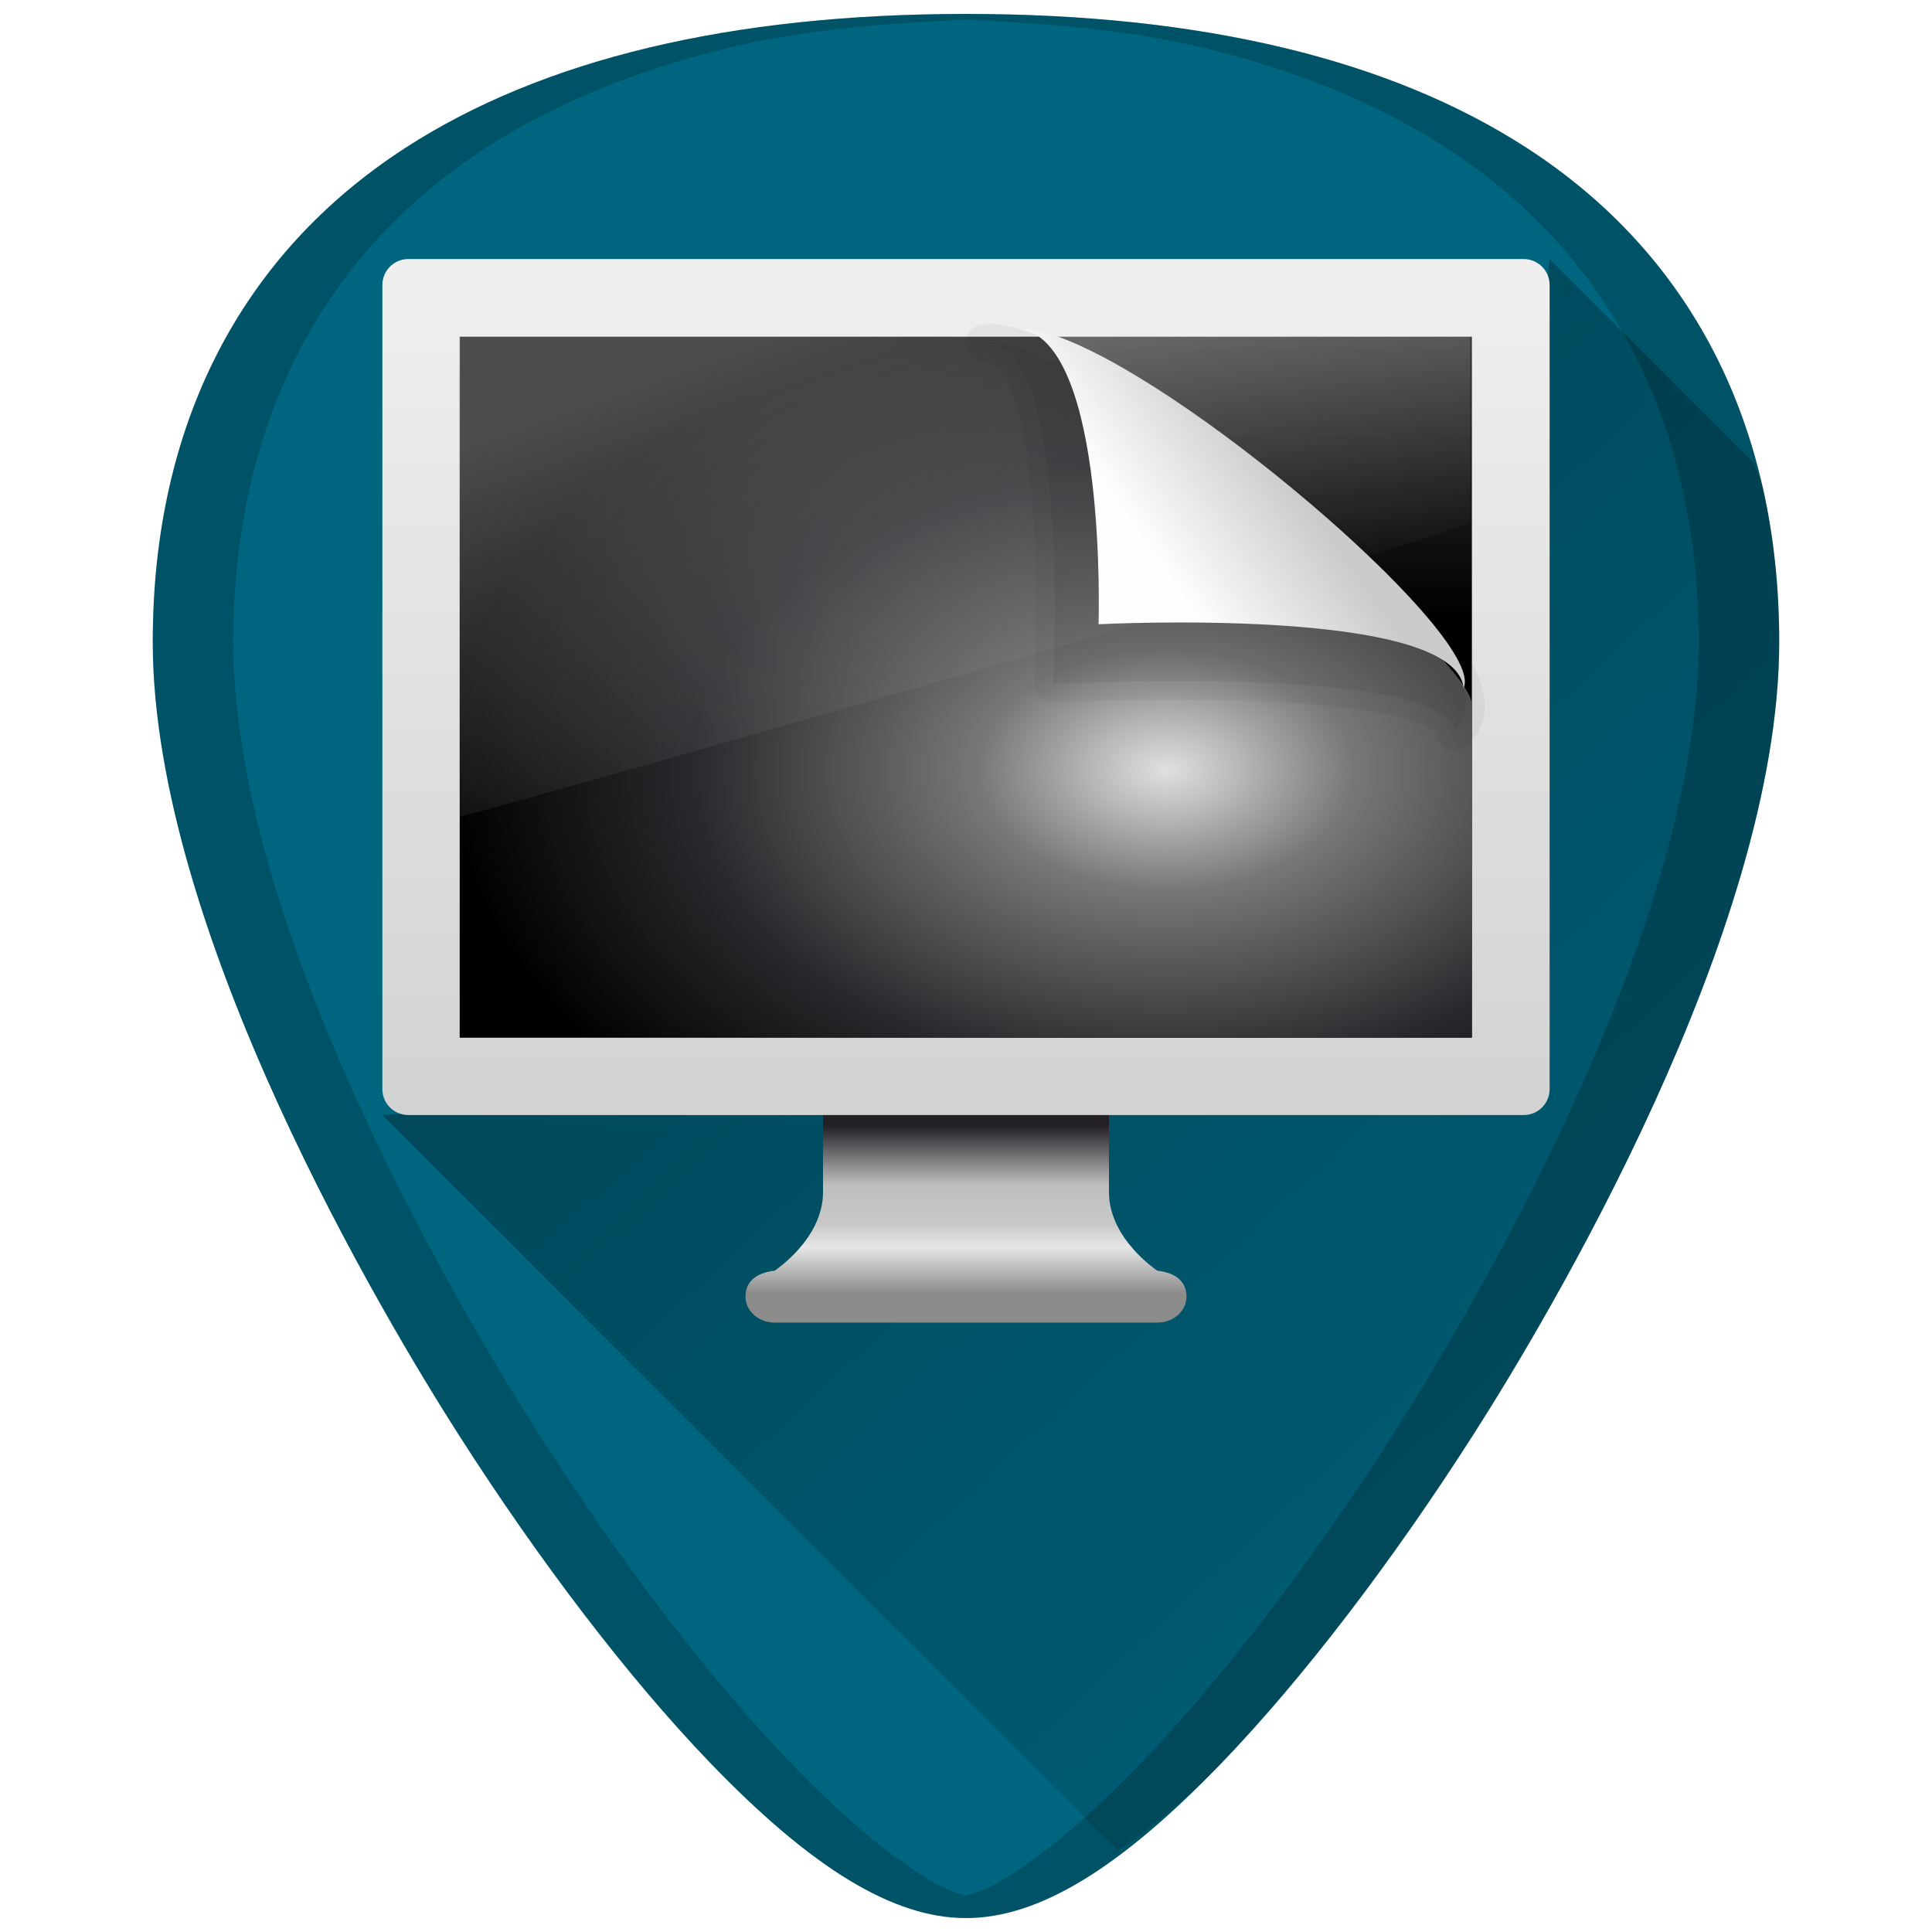
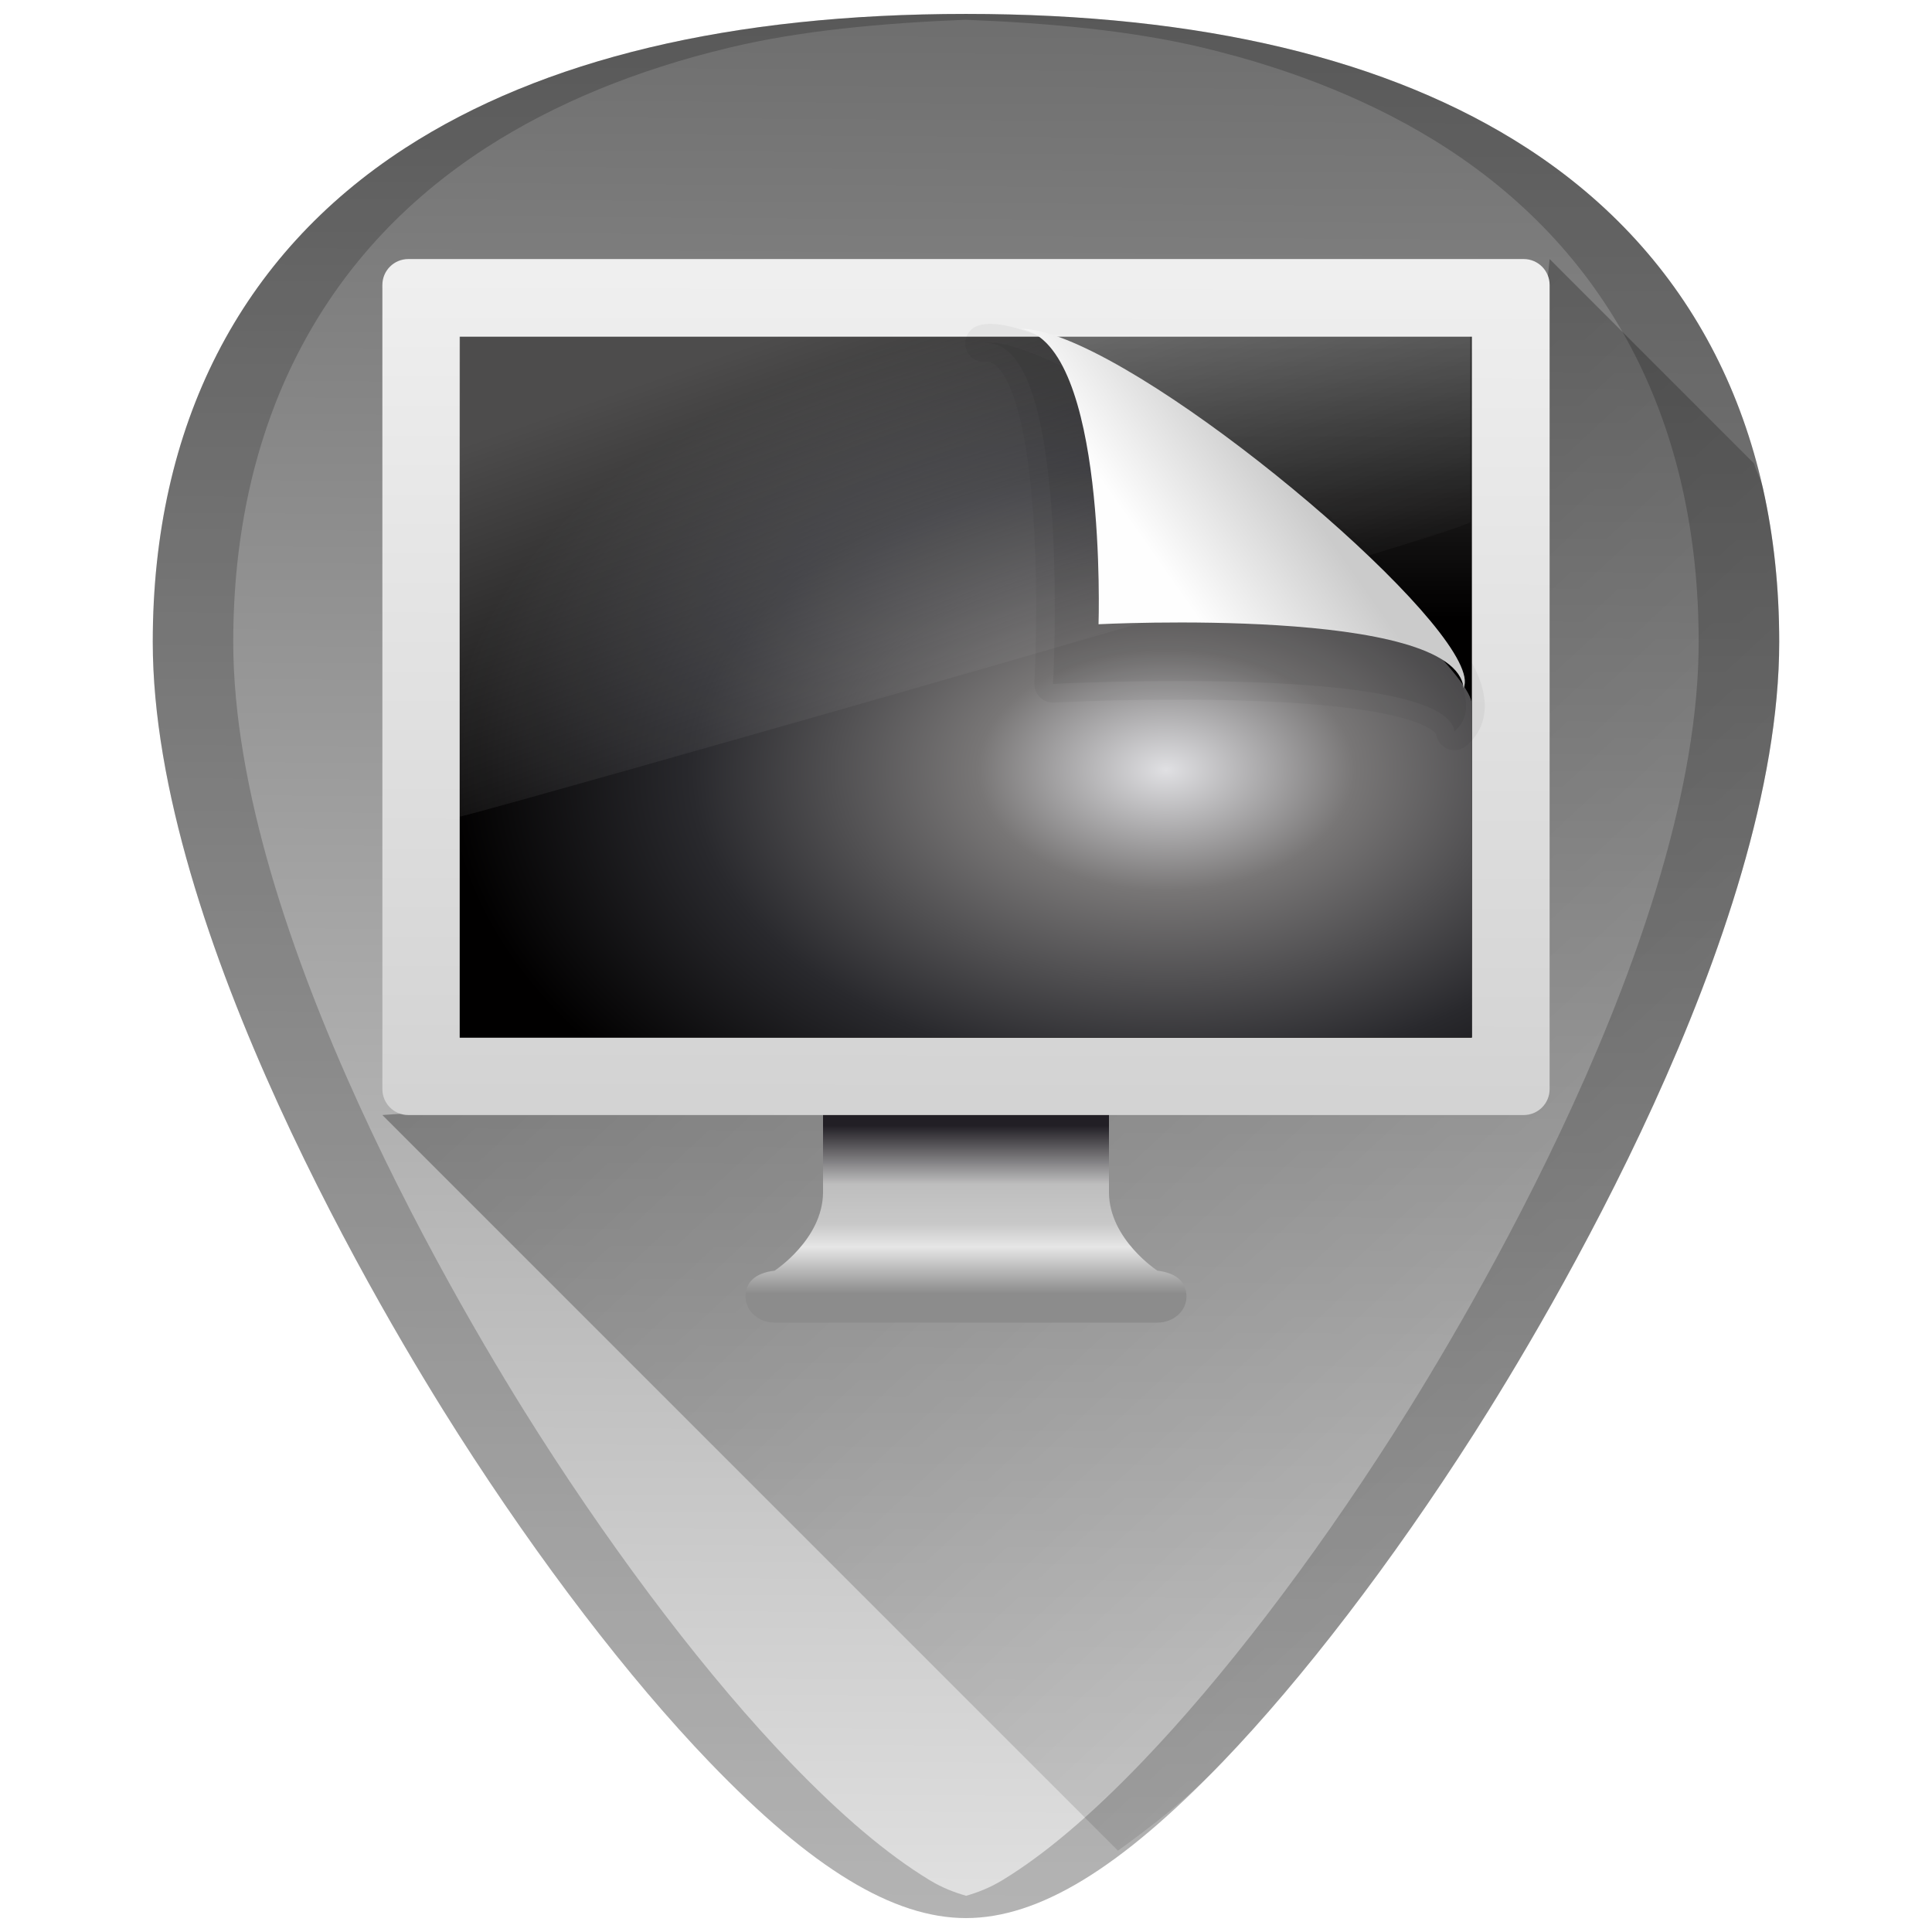
<svg xmlns="http://www.w3.org/2000/svg" xmlns:xlink="http://www.w3.org/1999/xlink" version="1.1" id="Capa_1" x="0px" y="0px" viewBox="0 0 48 48" xml:space="preserve" width="48" height="48">
  <defs id="defs39">
    <linearGradient id="linearGradient1050">
      <stop style="stop-color:#000000;stop-opacity:1;" offset="0" id="stop1046" />
      <stop style="stop-color:#000000;stop-opacity:0;" offset="1" id="stop1048" />
    </linearGradient>
    <linearGradient gradientUnits="userSpaceOnUse" gradientTransform="matrix(0.6180222,0,0,0.68672,9.167197,7.869674)" y2="31.983" y1="-0" x2="20.104" x1="20.147" id="linearGradient955">
      <stop offset="0" style="stop-color:#030000;stop-opacity:1" id="stop951" />
      <stop offset="1" style="stop-color:#000000;stop-opacity:0" id="stop953" />
    </linearGradient>
    <linearGradient x1="-83.757" y1="-7.838" x2="-92.223" y2="27.521" id="linearGradient5588" xlink:href="#linearGradient3202" gradientUnits="userSpaceOnUse" gradientTransform="matrix(0.5857566,-0.140767,0.1402401,0.5879573,74.30778,0.1578927)" />
    <linearGradient id="linearGradient3202">
      <stop id="stop3204" style="stop-color:white;stop-opacity:1" offset="0" />
      <stop id="stop3206" style="stop-color:#d3eefc;stop-opacity:1" offset="1" />
    </linearGradient>
    <linearGradient id="linearGradient3692" x1="32.892" x2="36.358" y1="8.059" y2="5.457" gradientTransform="matrix(0.8665846,0,0,0.9265823,0.4338919,6.733811)" gradientUnits="userSpaceOnUse">
      <stop id="stop8591-8" style="stop-color:#fefefe" offset="0" />
      <stop id="stop8593-0" style="stop-color:#cbcbcb" offset="1" />
    </linearGradient>
    <linearGradient id="linearGradient2888" x1="17.355" x2="24.008" y1="8" y2="26.039" gradientTransform="matrix(0.6978642,0,0,0.6639163,7.222579,3.003456)" gradientUnits="userSpaceOnUse">
      <stop id="stop3742-9" style="stop-color:#fff" offset="0" />
      <stop id="stop3750-9" style="stop-color:#fff;stop-opacity:0" offset=".856" />
      <stop id="stop3744-3" style="stop-color:#fff;stop-opacity:0" offset="1" />
    </linearGradient>
    <radialGradient id="radialGradient2963" cx="26.617" cy="-2.065" r="23" gradientTransform="matrix(-1.0114555e-8,-0.4968989,0.7767489,0,30.57713,32.35524)" gradientUnits="userSpaceOnUse">
      <stop id="stop2749" style="stop-color:#e0e0e3;stop-opacity:1" offset="0" />
      <stop id="stop2751" style="stop-color:#787676;stop-opacity:1" offset=".262" />
      <stop id="stop2753" style="stop-color:#29292d;stop-opacity:1" offset=".661" />
      <stop id="stop2755" style="stop-color:#010000;stop-opacity:1" offset="1" />
    </radialGradient>
    <linearGradient id="linearGradient2896" x1="36.603" x2="36.603" y1="15.438" y2="1.906" gradientTransform="matrix(0.5804575,0,0,0.5402958,10.00595,7.023423)" gradientUnits="userSpaceOnUse">
      <stop id="stop9938" style="stop-color:#010000;stop-opacity:1" offset="0" />
      <stop id="stop9940" style="stop-color:#000000;stop-opacity:0.737" offset="1" />
    </linearGradient>
    <linearGradient id="linearGradient2904" x1="20.147" x2="20.104" y1="-0" y2="31.983" gradientTransform="matrix(0.6180222,0,0,0.68672,9.167197,6.081439)" gradientUnits="userSpaceOnUse">
      <stop id="stop6546" style="stop-color:#f0f0f0" offset="0" />
      <stop id="stop6548" style="stop-color:#d2d2d2" offset="1" />
    </linearGradient>
    <linearGradient id="linearGradient2910" x1="320.28" x2="320.28" y1="86.913" y2="93.38" gradientTransform="matrix(0.6421309,0,0,0.6445089,-181.5005,-28.05046)" gradientUnits="userSpaceOnUse">
      <stop id="stop6622" style="stop-color:#221f25;stop-opacity:1" offset="0" />
      <stop id="stop6624" style="stop-color:#bebebe" offset=".35" />
      <stop id="stop6626" style="stop-color:#c8c8c8" offset=".583" />
      <stop id="stop6628" style="stop-color:#e6e6e6" offset=".723" />
      <stop id="stop6630" style="stop-color:#8c8c8c" offset="1" />
    </linearGradient>
    <linearGradient xlink:href="#linearGradient1050" id="linearGradient1052" x1="9.5" y1="6.436" x2="47.969" y2="47.793" gradientUnits="userSpaceOnUse" />
+     <linearGradient xlink:href="#linearGradient891" id="linearGradient893" x1="24.027" y1="0.308" x2="23.706" y2="47.692" gradientUnits="userSpaceOnUse" />
+     <linearGradient id="linearGradient891">
+       <stop style="stop-color:#6e6e6e;stop-opacity:1" offset="0" id="stop887" />
+       <stop style="stop-color:#e1e1e1;stop-opacity:1" offset="1" id="stop889" />
+     </linearGradient>
  </defs>
  <g id="g6" transform="translate(0,-464)">
</g>
  <g id="g8" transform="translate(0,-464)">
</g>
  <g id="g10" transform="translate(0,-464)">
</g>
  <g id="g12" transform="translate(0,-464)">
</g>
  <g id="g14" transform="translate(0,-464)">
</g>
  <g id="g16" transform="translate(0,-464)">
</g>
  <g id="g18" transform="translate(0,-464)">
</g>
  <g id="g20" transform="translate(0,-464)">
</g>
  <g id="g22" transform="translate(0,-464)">
</g>
  <g id="g24" transform="translate(0,-464)">
</g>
  <g id="g26" transform="translate(0,-464)">
</g>
  <g id="g28" transform="translate(0,-464)">
</g>
  <g id="g30" transform="translate(0,-464)">
</g>
  <g id="g32" transform="translate(0,-464)">
</g>
  <g id="g34" transform="translate(0,-464)">
</g>
  <g id="g884">
-     <path id="path842" d="m 24.001,0.346 c -5.833,0 -10.522,1.12 -13.936,3.332 -4.101,2.657 -6.27,6.902 -6.27,12.271 0,7.227 5.806,16.885 7.586,19.674 2.032,3.183 4.25,6.08 6.246,8.156 2.542,2.644 4.568,3.875 6.373,3.875 1.805,0 3.829,-1.231 6.371,-3.875 1.996,-2.076 4.214,-4.973 6.246,-8.156 C 38.398,32.835 44.204,23.176 44.204,15.949 44.204,10.579 42.038,6.335 37.937,3.678 34.523,1.466 29.834,0.346 24.001,0.346 Z" style="fill:#006680;stroke-width:0.092" />
-     <path id="path1044" d="m 27.775,45.979 c 0.824,-0.604 1.644,-1.207 2.598,-2.199 1.996,-2.076 4.214,-4.973 6.246,-8.156 0.89,-1.394 2.787,-4.505 4.461,-8.172 0.837,-1.833 1.617,-3.806 2.189,-5.771 0.572,-1.965 0.936,-3.924 0.936,-5.73 2e-5,-1.342 -0.135,-2.614 -0.402,-3.809 -0.05,-0.223 -0.164,-0.407 -0.223,-0.625 L 38.5,6.436 36.568,25.781 9.5,27.703 Z" style="fill:url(#linearGradient1052);fill-opacity:1;stroke:none;stroke-width:1px;stroke-linecap:butt;stroke-linejoin:miter;stroke-opacity:1;opacity:0.4" />
-     <path style="fill:url(#linearGradient2910);stroke:none;stroke-width:0.643;stroke-linecap:round;stroke-linejoin:round;stroke-dashoffset:0.5;enable-background:new" d="m 20.448,25.124 v 4.512 c -0.014,1.161 -1.204,1.934 -1.204,1.934 -0.482,0.057 -0.722,0.287 -0.722,0.645 0,0.357 0.325,0.645 0.722,0.645 h 9.512 c 0.398,0 0.722,-0.287 0.722,-0.645 0,-0.357 -0.24,-0.588 -0.722,-0.645 0,0 -1.19,-0.772 -1.204,-1.934 v -4.512 z" id="path4675" />
-     <rect style="fill:url(#linearGradient2904);stroke:none;stroke-width:0.645;stroke-linecap:round;stroke-linejoin:round;stroke-dashoffset:0.5" ry="0.644" rx="0.644" height="21.267" width="29" y="6.436" x="9.5" id="rect2722" />
-     <path style="fill:url(#linearGradient2896);fill-rule:evenodd;stroke:none;stroke-width:0.619;stroke-linecap:round;stroke-linejoin:round" d="M 11.421,8.365 H 36.569 V 25.781 H 11.421 Z" id="path2514-7" />
-     <path style="color:#000000;fill:url(#radialGradient2963);fill-rule:evenodd;stroke:none;stroke-width:0.646;stroke-linecap:round;stroke-linejoin:round" d="m 11.433,8.369 h 14.377 c 1.798,0.488 10.756,7.955 10.756,9.125 v 8.275 H 11.433 Z" id="path2514" />
-     <path style="opacity:0.3;fill:url(#linearGradient2888);fill-rule:evenodd;stroke-width:0.663" d="M 11.426,8.336 V 20.291 c 1.195,-0.286 24.708,-6.968 25.101,-7.321 l 7e-6,-4.655 -25.101,0.021 z" id="path2516" />
-     <path style="opacity:0.1;fill-rule:evenodd;stroke:#000000;stroke-width:0.927;stroke-linejoin:round;stroke-opacity:0.444" d="m 24.446,8.53 c 2.196,-0.211 1.716,8.462 1.716,8.462 0,0 9.714,-0.512 9.974,1.18 2.324,-1.973 -10.051,-10.116 -11.69,-9.642 z" id="path4891" />
-     <path style="fill:url(#linearGradient3692);fill-rule:evenodd;stroke-width:0.644" d="m 25.366,8.168 c 2.154,0.396 1.927,7.341 1.927,7.341 0,0 8.855,-0.458 9.07,1.586 C 36.92,15.892 29.93,9.811 26.492,8.442 26.05,8.266 25.667,8.168 25.366,8.168 Z" id="path4893" />
-     <path id="path1002" d="m 24,0.346 c -5.833,0 -10.52,1.12 -13.934,3.332 -4.101,2.657 -6.27,6.902 -6.27,12.271 0,7.227 5.806,16.885 7.586,19.674 2.032,3.183 4.248,6.08 6.244,8.156 2.542,2.644 4.568,3.875 6.373,3.875 1.805,0 3.829,-1.231 6.371,-3.875 1.996,-2.076 4.214,-4.973 6.246,-8.156 C 38.397,32.835 44.203,23.176 44.203,15.949 44.203,10.579 42.037,6.335 37.936,3.678 34.522,1.466 29.833,0.346 24,0.346 Z m 0,0.145 c 2.113,0.085 4.121,0.272 5.877,0.691 1.164,0.278 2.251,0.627 3.262,1.043 1.011,0.416 1.946,0.9 2.799,1.453 1.025,0.664 1.929,1.428 2.709,2.283 0.78,0.856 1.434,1.804 1.961,2.836 0.527,1.032 0.926,2.149 1.193,3.344 0.267,1.195 0.402,2.466 0.402,3.809 0,1.807 -0.361,3.765 -0.934,5.73 -0.572,1.965 -1.354,3.938 -2.191,5.771 -1.674,3.667 -3.571,6.778 -4.461,8.172 -2.032,3.183 -4.25,6.08 -6.246,8.156 -1.271,1.322 -2.412,2.291 -3.461,2.93 -0.318,0.193 -0.615,0.307 -0.906,0.391 -0.292,-0.084 -0.592,-0.196 -0.912,-0.391 C 22.042,46.071 20.898,45.101 19.627,43.779 17.631,41.703 15.415,38.806 13.383,35.623 12.493,34.229 10.596,31.118 8.922,27.451 8.085,25.618 7.303,23.645 6.73,21.68 6.158,19.714 5.795,17.756 5.795,15.949 c 0,-1.342 0.137,-2.614 0.404,-3.809 C 6.467,10.946 6.865,9.829 7.393,8.797 7.92,7.765 8.575,6.816 9.355,5.961 10.135,5.105 11.041,4.342 12.066,3.678 12.92,3.125 13.853,2.641 14.863,2.225 15.874,1.809 16.961,1.46 18.125,1.182 19.881,0.762 21.888,0.575 24,0.49 Z" style="fill:#000000;stroke-width:0.092;opacity:0.2" />
+     <g id="g896">
+       <path id="path842" d="m 24.001,0.346 c -5.833,0 -10.522,1.12 -13.936,3.332 -4.101,2.657 -6.27,6.902 -6.27,12.271 0,7.227 5.806,16.885 7.586,19.674 2.032,3.183 4.25,6.08 6.246,8.156 2.542,2.644 4.568,3.875 6.373,3.875 1.805,0 3.829,-1.231 6.371,-3.875 1.996,-2.076 4.214,-4.973 6.246,-8.156 C 38.398,32.835 44.204,23.176 44.204,15.949 44.204,10.579 42.038,6.335 37.937,3.678 34.523,1.466 29.834,0.346 24.001,0.346 Z" style="fill:url(#linearGradient893);fill-opacity:1;stroke-width:0.092" />
+       <path style="opacity:0.4;fill:url(#linearGradient1052);fill-opacity:1;stroke:none;stroke-width:1px;stroke-linecap:butt;stroke-linejoin:miter;stroke-opacity:1" d="m 27.775,45.979 c 0.824,-0.604 1.644,-1.207 2.598,-2.199 1.996,-2.076 4.214,-4.973 6.246,-8.156 0.89,-1.394 2.787,-4.505 4.461,-8.172 0.837,-1.833 1.617,-3.806 2.189,-5.771 0.572,-1.965 0.936,-3.924 0.936,-5.73 2e-5,-1.342 -0.135,-2.614 -0.402,-3.809 -0.05,-0.223 -0.164,-0.407 -0.223,-0.625 L 38.5,6.436 36.568,25.781 9.5,27.703 Z" id="path1044" />
+       <g id="g883">
+         <path style="fill:url(#linearGradient2910);stroke:none;stroke-width:0.643;stroke-linecap:round;stroke-linejoin:round;stroke-dashoffset:0.5;enable-background:new" d="m 20.448,25.124 v 4.512 c -0.014,1.161 -1.204,1.934 -1.204,1.934 -0.482,0.057 -0.722,0.287 -0.722,0.645 0,0.357 0.325,0.645 0.722,0.645 h 9.512 c 0.398,0 0.722,-0.287 0.722,-0.645 0,-0.357 -0.24,-0.588 -0.722,-0.645 0,0 -1.19,-0.772 -1.204,-1.934 v -4.512 z" id="path4675" />
+         <rect style="fill:url(#linearGradient2904);stroke:none;stroke-width:0.645;stroke-linecap:round;stroke-linejoin:round;stroke-dashoffset:0.5" ry="0.644" rx="0.644" height="21.267" width="29" y="6.436" x="9.5" id="rect2722" />
+         <path style="fill:url(#linearGradient2896);fill-rule:evenodd;stroke:none;stroke-width:0.619;stroke-linecap:round;stroke-linejoin:round" d="M 11.421,8.365 H 36.569 V 25.781 H 11.421 Z" id="path2514-7" />
+         <path style="color:#000000;fill:url(#radialGradient2963);fill-rule:evenodd;stroke:none;stroke-width:0.646;stroke-linecap:round;stroke-linejoin:round" d="m 11.433,8.369 h 14.377 c 1.798,0.488 10.756,7.955 10.756,9.125 v 8.275 H 11.433 Z" id="path2514" />
+         <path style="opacity:0.3;fill:url(#linearGradient2888);fill-rule:evenodd;stroke-width:0.663" d="M 11.426,8.336 V 20.291 c 1.195,-0.286 24.708,-6.968 25.101,-7.321 l 7e-6,-4.655 -25.101,0.021 z" id="path2516" />
+         <path style="opacity:0.1;fill-rule:evenodd;stroke:#000000;stroke-width:0.927;stroke-linejoin:round;stroke-opacity:0.444" d="m 24.446,8.53 c 2.196,-0.211 1.716,8.462 1.716,8.462 0,0 9.714,-0.512 9.974,1.18 2.324,-1.973 -10.051,-10.116 -11.69,-9.642 z" id="path4891" />
+         <path style="fill:url(#linearGradient3692);fill-rule:evenodd;stroke-width:0.644" d="m 25.366,8.168 c 2.154,0.396 1.927,7.341 1.927,7.341 0,0 8.855,-0.458 9.07,1.586 C 36.92,15.892 29.93,9.811 26.492,8.442 26.05,8.266 25.667,8.168 25.366,8.168 Z" id="path4893" />
+       </g>
+       <path style="opacity:0.2;fill:#000000;stroke-width:0.092" d="m 24,0.346 c -5.833,0 -10.52,1.12 -13.934,3.332 -4.101,2.657 -6.27,6.902 -6.27,12.271 0,7.227 5.806,16.885 7.586,19.674 2.032,3.183 4.248,6.08 6.244,8.156 2.542,2.644 4.568,3.875 6.373,3.875 1.805,0 3.829,-1.231 6.371,-3.875 1.996,-2.076 4.214,-4.973 6.246,-8.156 C 38.397,32.835 44.203,23.176 44.203,15.949 44.203,10.579 42.037,6.335 37.936,3.678 34.522,1.466 29.833,0.346 24,0.346 Z m 0,0.145 c 2.113,0.085 4.121,0.272 5.877,0.691 1.164,0.278 2.251,0.627 3.262,1.043 1.011,0.416 1.946,0.9 2.799,1.453 1.025,0.664 1.929,1.428 2.709,2.283 0.78,0.856 1.434,1.804 1.961,2.836 0.527,1.032 0.926,2.149 1.193,3.344 0.267,1.195 0.402,2.466 0.402,3.809 0,1.807 -0.361,3.765 -0.934,5.73 -0.572,1.965 -1.354,3.938 -2.191,5.771 -1.674,3.667 -3.571,6.778 -4.461,8.172 -2.032,3.183 -4.25,6.08 -6.246,8.156 -1.271,1.322 -2.412,2.291 -3.461,2.93 -0.318,0.193 -0.615,0.307 -0.906,0.391 -0.292,-0.084 -0.592,-0.196 -0.912,-0.391 C 22.042,46.071 20.898,45.101 19.627,43.779 17.631,41.703 15.415,38.806 13.383,35.623 12.493,34.229 10.596,31.118 8.922,27.451 8.085,25.618 7.303,23.645 6.73,21.68 6.158,19.714 5.795,17.756 5.795,15.949 c 0,-1.342 0.137,-2.614 0.404,-3.809 C 6.467,10.946 6.865,9.829 7.393,8.797 7.92,7.765 8.575,6.816 9.355,5.961 10.135,5.105 11.041,4.342 12.066,3.678 12.92,3.125 13.853,2.641 14.863,2.225 15.874,1.809 16.961,1.46 18.125,1.182 19.881,0.762 21.888,0.575 24,0.49 Z" id="path1002" />
+     </g>
  </g>
</svg>
